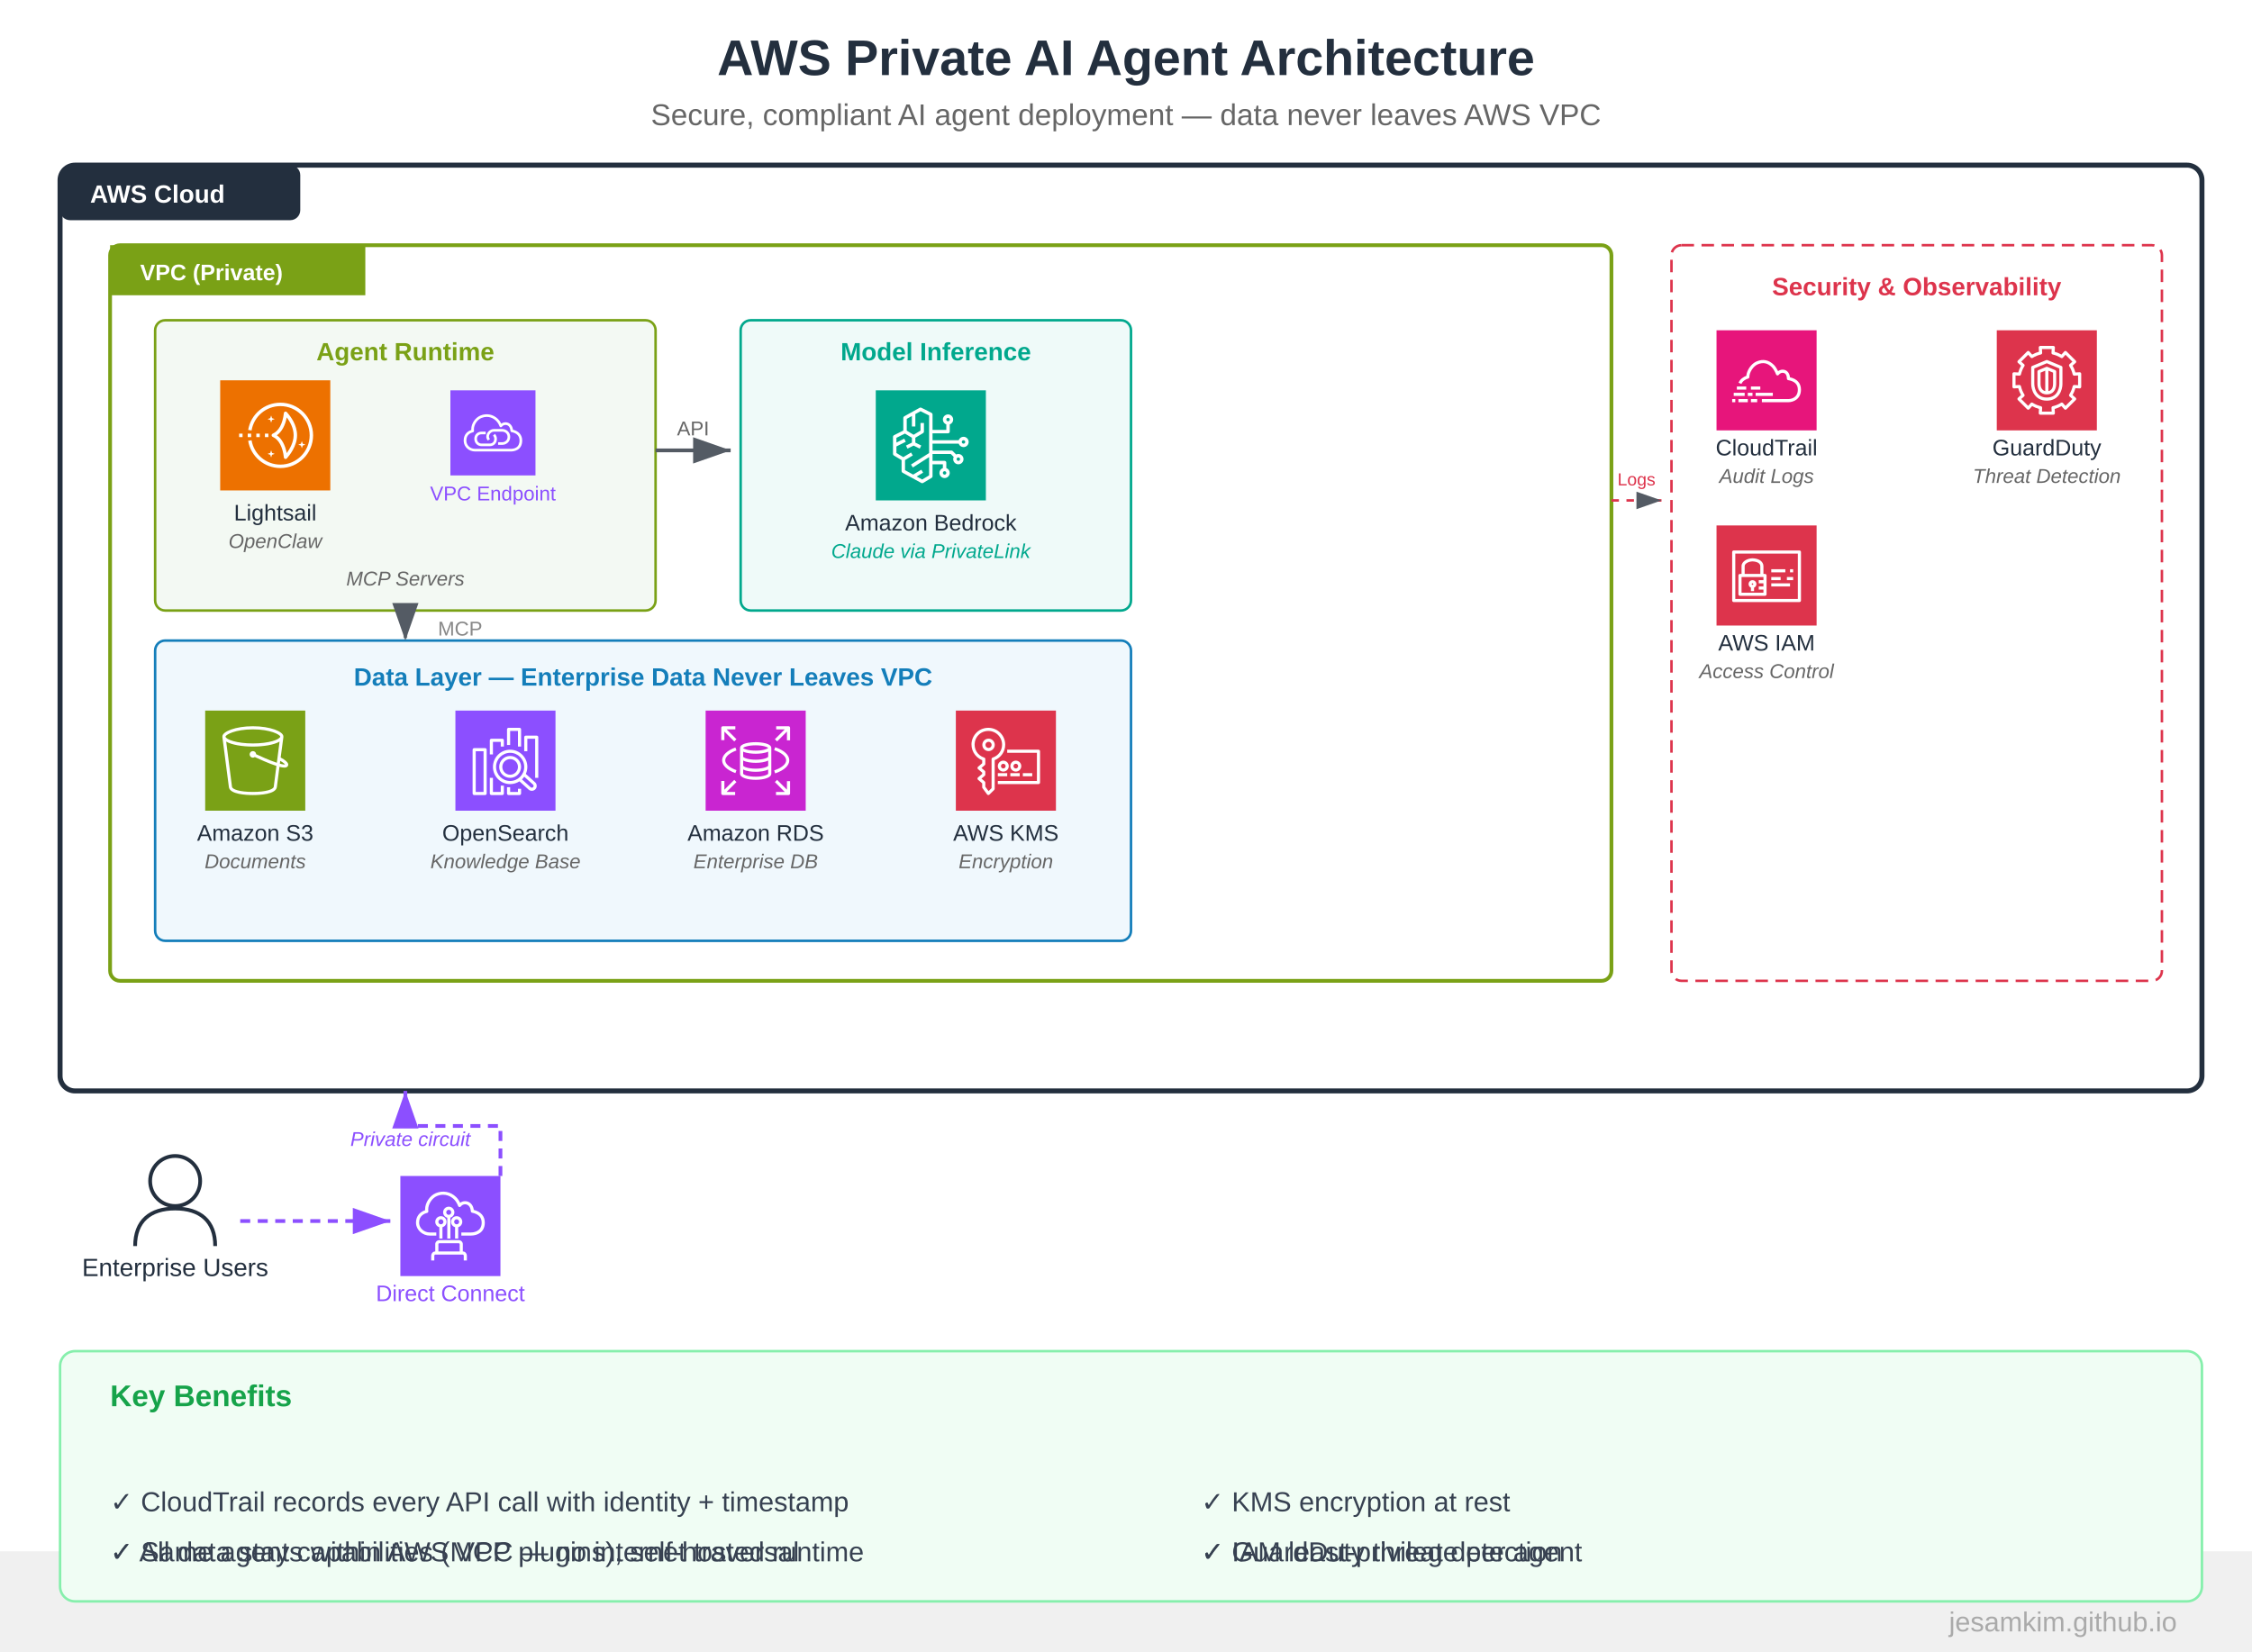
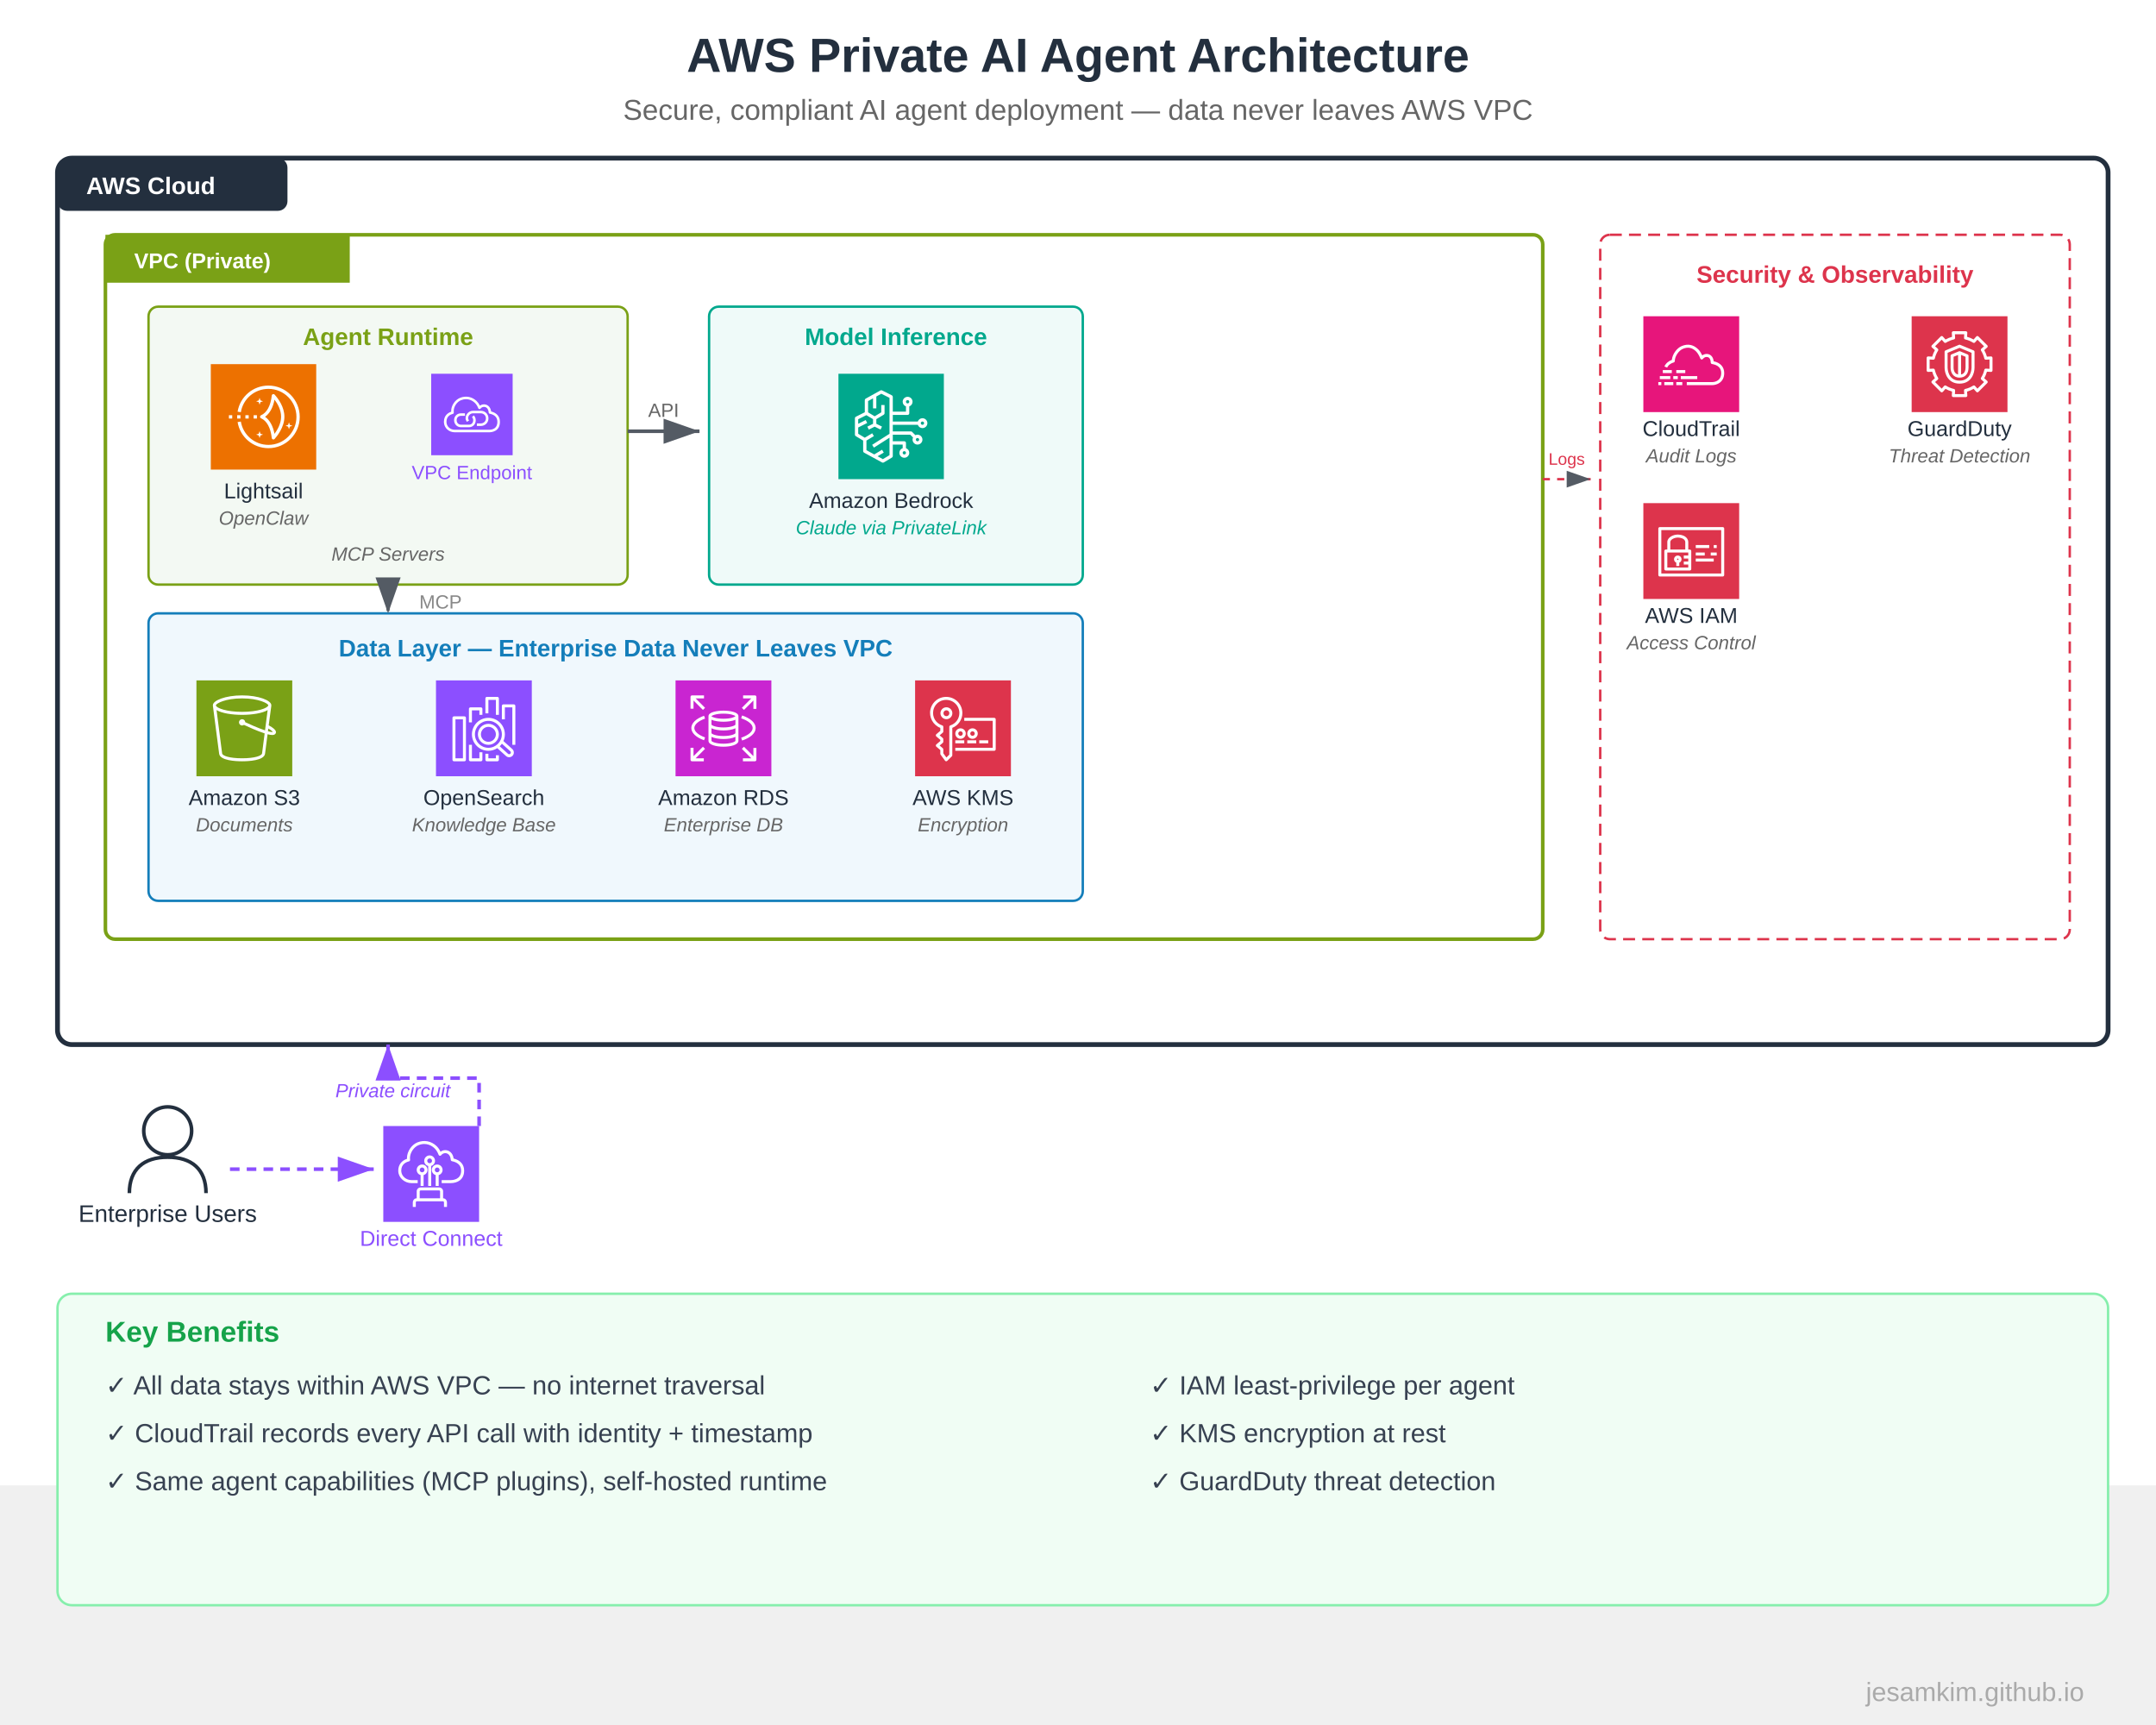
- <svg xmlns="http://www.w3.org/2000/svg" viewBox="0 0 900 660" width="900" height="660">
+ <svg xmlns="http://www.w3.org/2000/svg" viewBox="0 0 900 720" width="900" height="720">
  <defs>
    <marker id="arr" markerWidth="10" markerHeight="7" refX="10" refY="3.5" orient="auto" fill="#545B64">
      <polygon points="0 0, 10 3.5, 0 7" />
    </marker>
    <marker id="arr-purple" markerWidth="10" markerHeight="7" refX="10" refY="3.5" orient="auto" fill="#8C4FFF">
      <polygon points="0 0, 10 3.5, 0 7" />
    </marker>
    <symbol id="ic-lightsail" viewBox="0 0 64 64">
      <g stroke="none" stroke-width="1" fill="none" fill-rule="evenodd">
        <g fill="#ED7100">
          <rect x="0" y="0" width="64" height="64" />
        </g>
        <path d="M26,33 L28,33 L28,31 L26,31 L26,33 Z M21,33 L23,33 L23,31 L21,31 L21,33 Z M16,33 L18,33 L18,31 L16,31 L16,33 Z M11,33 L13,33 L13,31 L11,31 L11,33 Z M47.987,37.921 L49.556,37.398 L47.987,36.875 L47.464,35.307 L46.941,36.875 L45.373,37.398 L46.941,37.921 L47.464,39.489 L47.987,37.921 Z M29.617,40.66 L29.095,42.229 L27.526,42.751 L29.095,43.274 L29.617,44.843 L30.141,43.274 L31.709,42.751 L30.141,42.229 L29.617,40.66 Z M29.617,20.434 L29.095,22.003 L27.526,22.525 L29.095,23.048 L29.617,24.617 L30.141,23.048 L31.709,22.525 L30.141,22.003 L29.617,20.434 Z M32.946,31.945 C35.767,33.914 37.773,37.547 38.666,42.317 C40.316,40.08 42.684,36.14 42.684,31.945 C42.684,27.74 40.563,24.016 38.675,21.533 C37.785,26.323 35.775,29.971 32.946,31.945 L32.946,31.945 Z M30.509,32.864 C30.142,32.706 29.903,32.345 29.903,31.945 C29.903,31.545 30.142,31.183 30.509,31.026 C33.997,29.53 36.367,25.168 37.013,19.058 C37.054,18.666 37.322,18.334 37.697,18.212 C38.072,18.09 38.483,18.199 38.749,18.493 C40.965,20.946 44.684,25.956 44.684,31.945 C44.684,38.307 40.141,43.844 38.749,45.39 C38.556,45.604 38.284,45.721 38.006,45.721 C37.902,45.721 37.799,45.705 37.697,45.672 C37.321,45.55 37.053,45.218 37.012,44.826 C36.365,38.719 33.995,34.359 30.509,32.864 L30.509,32.864 Z M54,32 C54,42.477 45.477,51 35,51 C25.682,51 17.802,44.341 16.263,35.166 L18.235,34.834 C19.611,43.042 26.662,49 35,49 C44.374,49 52,41.374 52,32 C52,22.626 44.374,15 35,15 C26.662,15 19.611,20.958 18.235,29.166 L16.263,28.834 C17.802,19.659 25.682,13 35,13 C45.477,13 54,21.523 54,32 L54,32 Z" fill="#FFFFFF" />
      </g>
    </symbol>
    <symbol id="ic-bedrock" viewBox="0 0 64 64">
      <g stroke="none" stroke-width="1" fill="none" fill-rule="evenodd">
        <g fill="#01A88D">
          <rect x="0" y="0" width="64" height="64" />
        </g>
        <g transform="translate(10, 10)" fill="#FFFFFF">
          <path d="M41,21 C40.448,21 40,20.551 40,20 C40,19.449 40.448,19 41,19 C41.552,19 42,19.449 42,20 C42,20.551 41.552,21 41,21 L41,21 Z M16.977,41.848 L13.774,40.102 L17.515,37.857 L16.485,36.143 L11.738,38.991 L7,36.406 L7,30.566 L11.515,27.857 L10.485,26.143 L6,28.834 L2,26.434 L2,22.618 L7.447,19.895 L6.553,18.105 L2,20.382 L2,17.618 L6.956,15.14 L11,17.566 L11,20.382 L7.553,22.105 L8.447,23.895 L12.003,22.117 L15.557,23.877 L16.443,22.085 L13,20.38 L13,17.566 L17.515,14.857 C17.815,14.677 18,14.351 18,14 L18,9 L16,9 L16,13.434 L12,15.834 L8,13.434 L8,6.588 L11,4.922 L11,11 L13,11 L13,3.811 L16.024,2.13 L21.002,4.616 L21.001,26.45 L10.463,33.156 L11.537,34.844 L21.001,28.822 L21,39.434 L16.977,41.848 Z M38,29 C38.552,29 39,29.449 39,30 C39,30.551 38.552,31 38,31 C37.448,31 37,30.551 37,30 C37,29.449 37.448,29 38,29 L38,29 Z M30,39 C29.448,39 29,38.551 29,38 C29,37.449 29.448,37 30,37 C30.552,37 31,37.449 31,38 C31,38.551 30.552,39 30,39 L30,39 Z M32,6 C32.552,6 33,6.449 33,7 C33,7.551 32.552,8 32,8 C31.448,8 31,7.551 31,7 C31,6.449 31.448,6 32,6 L32,6 Z M41,17 C39.698,17 38.598,17.839 38.184,19 L23.001,19 L23.001,15 L32,15 C32.553,15 33,14.552 33,14 L33,9.816 C34.161,9.402 35,8.302 35,7 C35,5.346 33.654,4 32,4 C30.346,4 29,5.346 29,7 C29,8.302 29.839,9.402 31,9.816 L31,13 L23.001,13 L23.002,3.998 C23.002,3.619 22.788,3.273 22.449,3.104 L16.447,0.105 C16.151,-0.042 15.803,-0.034 15.515,0.126 L6.515,5.126 C6.197,5.302 6,5.637 6,6 L6,13.382 L0.553,16.105 C0.214,16.275 0,16.621 0,17 L0,27 C0,27.351 0.185,27.677 0.485,27.857 L5,30.566 L5,37 C5,37.366 5.2,37.703 5.521,37.878 L16.521,43.878 C16.671,43.959 16.835,44 17,44 C17.179,44 17.356,43.952 17.515,43.857 L22.515,40.857 C22.815,40.677 23,40.351 23,40 L23,33 L29,33 L29,35.184 C27.839,35.598 27,36.698 27,38 C27,39.654 28.346,41 30,41 C31.654,41 33,39.654 33,38 C33,36.698 32.161,35.598 31,35.184 L31,32 C31,31.448 30.553,31 30,31 L23,31 L23.001,27 L33.586,27 L35.301,28.715 C35.113,29.106 35,29.538 35,30 C35,31.654 36.346,33 38,33 C39.654,33 41,31.654 41,30 C41,28.346 39.654,27 38,27 C37.538,27 37.106,27.113 36.715,27.301 L34.707,25.293 C34.52,25.105 34.266,25 34,25 L23.001,25 L23.001,21 L38.184,21 C38.598,22.161 39.698,23 41,23 C42.654,23 44,21.654 44,20 C44,18.346 42.654,17 41,17 L41,17 Z" />
        </g>
      </g>
    </symbol>
    <symbol id="ic-privatelink" viewBox="0 0 64 64">
      <g stroke="none" stroke-width="1" fill="none" fill-rule="evenodd">
        <g fill="#8C4FFF">
          <rect x="0" y="0" width="64" height="64" />
        </g>
        <path d="M33.522,32.737 C34.475,33.796 35,35.13 35,36.495 C35,39.698 32.756,42.021 29.667,42.021 L23.444,42.021 C20.34,42.021 18,39.646 18,36.495 C18,33.358 20.29,31.08 23.444,31.08 L26.555,31.08 L26.555,33.069 L23.444,33.069 C21.416,33.069 20,34.478 20,36.495 C20,38.544 21.448,40.032 23.444,40.032 L29.667,40.032 C31.629,40.032 33,38.578 33,36.495 C33,35.621 32.656,34.757 32.032,34.064 L33.522,32.737 Z M45,35.059 C45,38.795 41.949,41.027 39,41.027 L35.888,41.027 L35.888,39.037 L39,39.037 C40.965,39.037 43,37.549 43,35.059 C43,32.568 40.965,31.08 39,31.08 L32.777,31.08 C30.764,31.08 29,32.887 29,34.948 C29,35.477 29.364,36.101 29.684,36.652 L29.754,36.772 L28.022,37.766 L27.955,37.65 C27.529,36.921 27,36.013 27,34.948 C27,31.828 29.699,29.091 32.777,29.091 L39,29.091 C41.949,29.091 45,31.323 45,35.059 L45,35.059 Z M45.439,44.011 L18.561,44.011 C15.017,44.008 12.202,41.503 12.012,38.185 C12.003,38.033 12,37.877 12,37.717 C12,33.468 15.059,32.034 16.938,31.555 C16.957,31.552 16.974,31.549 16.993,31.544 C17.494,31.431 17.828,30.958 17.763,30.45 C17.716,30.074 17.692,29.687 17.692,29.297 C17.692,25.826 20.19,22.09 23.379,20.792 C28.927,18.533 32.859,21.501 34.292,22.881 C35.455,24.003 36.363,25.438 36.991,27.146 C37.117,27.487 37.418,27.733 37.78,27.788 C38.146,27.84 38.502,27.697 38.725,27.409 C39.624,26.239 41.075,25.748 42.429,26.158 C44.041,26.647 45.043,28.23 45.18,30.501 C45.208,30.952 45.536,31.328 45.981,31.416 C49.974,32.218 52,34.358 52,37.78 C52,43.201 47.889,44.011 45.439,44.011 L45.439,44.011 Z M47.102,29.63 C46.726,26.912 45.233,24.929 43.013,24.256 C41.369,23.756 39.637,24.08 38.281,25.076 C37.602,23.679 36.732,22.464 35.684,21.454 C32.113,18.009 27.23,17.074 22.622,18.951 C18.671,20.56 15.692,25.008 15.692,29.297 C15.692,29.481 15.697,29.664 15.705,29.846 C13.517,30.581 10,32.566 10,37.717 C10,37.916 10.005,38.109 10.016,38.297 C10.265,42.684 13.938,45.996 18.56,46 L45.439,46 C47.447,46 54,45.407 54,37.78 C54,33.625 51.558,30.754 47.102,29.63 L47.102,29.63 Z" fill="#FFFFFF" />
      </g>
    </symbol>
    <symbol id="ic-s3" viewBox="0 0 64 64">
      <g stroke="none" stroke-width="1" fill="none" fill-rule="evenodd">
        <g fill="#7AA116">
          <rect x="0" y="0" width="64" height="64" />
        </g>
        <g transform="translate(10.9998, 10.0002)" fill="#FFFFFF">
          <path d="M36.759,23.948 L36.993,22.131 C39.166,23.385 39.842,24.121 40.037,24.424 C39.713,24.485 38.832,24.509 36.759,23.948 L36.759,23.948 Z M19.5,11 C9.125,11 2.382,8.488 2,6.696 L2,6.511 C2.349,5.392 8.14,2 19.5,2 C30.84,2 36.632,5.381 37,6.505 L37,6.616 C36.724,8.446 29.961,11 19.5,11 L19.5,11 Z M34.818,23.362 C30.053,21.797 23.912,18.979 21.594,17.888 C21.535,16.786 20.628,15.906 19.512,15.906 C18.358,15.906 17.418,16.845 17.418,18 C17.418,19.154 18.358,20.094 19.512,20.094 C19.969,20.094 20.389,19.942 20.733,19.693 C23.132,20.822 29.619,23.798 34.558,25.38 L32.837,38.724 C32.583,40.352 27.919,42 19.497,42 C11.072,42 6.405,40.352 6.155,38.751 L2.435,9.814 C5.945,11.915 12.749,13 19.5,13 C26.25,13 33.054,11.915 36.565,9.815 L34.818,23.362 Z M39,6.5 C39,3.431 30.661,0 19.5,0 C8.339,0 -3.55271368e-15,3.431 -3.55271368e-15,6.5 L-3.55271368e-15,7.043 L4.174,39.033 C4.875,43.516 15.123,44 19.497,44 C23.869,44 34.113,43.516 34.818,39.007 L36.501,25.947 C37.778,26.279 38.812,26.456 39.616,26.455 C40.606,26.455 41.273,26.203 41.697,25.697 C42.047,25.281 42.185,24.756 42.085,24.221 C41.857,23 40.403,21.712 37.37,20.044 L37.27,19.989 L39,7.044 L39,6.5 Z" />
        </g>
      </g>
    </symbol>
    <symbol id="ic-rds" viewBox="0 0 64 64">
      <g stroke="none" stroke-width="1" fill="none" fill-rule="evenodd">
        <g fill="#C925D1">
          <rect x="0" y="0" width="64" height="64" />
        </g>
        <path d="M54,11 L54,19 L52,19 L52,13.414 L45.707,19.707 L44.293,18.293 L50.586,12 L45.125,12 L45.125,10 L53,10 C53.553,10 54,10.448 54,11 L54,11 Z M12,18.875 L10,18.875 L10,11 C10,10.448 10.447,10 11,10 L19,10 L19,12 L13.414,12 L19.707,18.293 L18.293,19.707 L12,13.414 L12,18.875 Z M19.707,45.707 L13.414,52 L18.875,52 L18.875,54 L11,54 C10.447,54 10,53.552 10,53 L10,45 L12,45 L12,50.586 L18.293,44.293 L19.707,45.707 Z M51.5,31.781 C51.5,29.352 48.634,26.932 43.833,25.307 L44.474,23.413 C50.21,25.354 53.5,28.404 53.5,31.781 C53.5,35.158 50.21,38.208 44.474,40.15 L43.833,38.255 C48.634,36.631 51.5,34.21 51.5,31.781 L51.5,31.781 Z M12.543,31.781 C12.543,34.105 15.224,36.46 19.715,38.081 L19.035,39.961 C13.639,38.014 10.543,35.033 10.543,31.781 C10.543,28.53 13.639,25.548 19.035,23.601 L19.715,25.482 C15.224,27.103 12.543,29.458 12.543,31.781 L12.543,31.781 Z M52,45.125 L54,45.125 L54,53 C54,53.552 53.553,54 53,54 L45,54 L45,52 L50.586,52 L44.293,45.707 L45.707,44.293 L52,50.586 L52,45.125 Z M32.022,31.402 C26.999,31.402 24.126,30.059 24,29.483 L24,26.257 C26.159,27.266 29.609,27.593 32,27.593 C34.391,27.593 37.841,27.266 40,26.257 L40,29.483 C39.894,30.057 37.051,31.402 32.022,31.402 L32.022,31.402 Z M32.022,37.13 C26.999,37.13 24.126,35.786 24,35.21 L24,31.956 C25.953,32.937 29.055,33.402 32.022,33.402 C34.973,33.402 38.055,32.938 40,31.96 L40,35.21 C39.894,35.785 37.052,37.13 32.022,37.13 L32.022,37.13 Z M32,42.268 C26.95,42.268 24.104,40.917 24,40.346 L24,37.683 C25.953,38.665 29.055,39.13 32.022,39.13 C34.973,39.13 38.055,38.666 40,37.687 L40,40.342 C39.896,40.917 37.05,42.268 32,42.268 L32,42.268 Z M32,22.193 C36.971,22.193 39.642,23.37 39.982,23.894 C39.642,24.417 36.971,25.593 32,25.593 C26.909,25.593 24.233,24.361 24,23.949 L24,23.93 C24.233,23.426 26.909,22.193 32,22.193 L32,22.193 Z M32,20.193 C28.286,20.193 22,20.973 22,23.894 L22,40.346 C22,43.041 27.184,44.268 32,44.268 C36.816,44.268 42,43.041 42,40.346 L42,23.894 C42,20.973 35.714,20.193 32,20.193 L32,20.193 Z" fill="#FFFFFF" />
      </g>
    </symbol>
    <symbol id="ic-opensearch" viewBox="0 0 64 64">
      <g stroke="none" stroke-width="1" fill="none" fill-rule="evenodd">
        <g fill="#8C4FFF">
          <rect x="0" y="0" width="64" height="64" />
        </g>
        <path d="M35,41 C32.243,41 30,38.757 30,36 C30,33.243 32.243,31 35,31 C37.757,31 40,33.243 40,36 C40,38.757 37.757,41 35,41 L35,41 Z M35,29 C31.141,29 28,32.14 28,36 C28,39.86 31.141,43 35,43 C38.859,43 42,39.86 42,36 C42,32.14 38.859,29 35,29 L35,29 Z M49.71,48.919 C49.291,49.384 48.569,49.42 48.106,49.004 L42.543,43.985 C43.093,43.466 43.591,42.894 44.024,42.271 L49.625,47.316 C50.089,47.736 50.127,48.457 49.71,48.919 L49.71,48.919 Z M26,36 C26,31.038 30.037,27 35,27 C39.963,27 44,31.038 44,36 C44,40.962 39.963,45 35,45 C30.037,45 26,40.962 26,36 L26,36 Z M45.033,40.488 C45.649,39.116 46,37.6 46,36 C46,29.935 41.065,25 35,25 C28.935,25 24,29.935 24,36 C24,42.065 28.935,47 35,47 C37.191,47 39.23,46.349 40.947,45.24 L46.769,50.491 C47.366,51.027 48.116,51.292 48.863,51.292 C49.722,51.292 50.577,50.943 51.196,50.259 C52.349,48.975 52.246,46.99 50.965,45.832 L45.033,40.488 Z M53,17 L53,43 L51,43 L51,18 L46,18 L46,26 L44,26 L44,17 C44,16.448 44.447,16 45,16 L52,16 C52.553,16 53,16.448 53,17 L53,17 Z M40,50 L42,50 L42,53 C42,53.552 41.553,54 41,54 L34,54 C33.447,54 33,53.552 33,53 L33,49 L35,49 L35,52 L40,52 L40,50 Z M35,22 L33,22 L33,12 C33,11.448 33.447,11 34,11 L41,11 C41.553,11 42,11.448 42,12 L42,23 L40,23 L40,13 L35,13 L35,22 Z M29,48 L31,48 L31,53 C31,53.552 30.553,54 30,54 L23,54 C22.447,54 22,53.552 22,53 L22,43 L24,43 L24,52 L29,52 L29,48 Z M24,28 L22,28 L22,19 C22,18.448 22.447,18 23,18 L30,18 C30.553,18 31,18.448 31,19 L31,23 L29,23 L29,20 L24,20 L24,28 Z M13,52 L18,52 L18,26 L13,26 L13,52 Z M19,24 L12,24 C11.447,24 11,24.448 11,25 L11,53 C11,53.552 11.447,54 12,54 L19,54 C19.553,54 20,53.552 20,53 L20,25 C20,24.448 19.553,24 19,24 L19,24 Z" fill="#FFFFFF" />
      </g>
    </symbol>
    <symbol id="ic-iam" viewBox="0 0 64 64">
      <g stroke="none" stroke-width="1" fill="none" fill-rule="evenodd">
        <g fill="#DD344C">
          <rect x="0" y="0" width="64" height="64" />
        </g>
        <path d="M12,47 L52,47 L52,18 L12,18 L12,47 Z M54,17 L54,48 C54,48.552 53.553,49 53,49 L11,49 C10.447,49 10,48.552 10,48 L10,17 C10,16.448 10.447,16 11,16 L53,16 C53.553,16 54,16.448 54,17 L54,17 Z M35,39 L47,39 L47,37 L35,37 L35,39 Z M45,35 L49,35 L49,33 L45,33 L45,35 Z M35,35 L41,35 L41,33 L35,33 L35,35 Z M22.5,37.5 C22.5,37.776 22.725,38 23,38 C23.275,38 23.5,37.776 23.5,37.5 C23.5,37.224 23.275,37 23,37 C22.725,37 22.5,37.224 22.5,37.5 L22.5,37.5 Z M25.5,37.5 C25.5,38.522 24.882,39.401 24,39.788 L24,42 L22,42 L22,39.788 C21.118,39.401 20.5,38.522 20.5,37.5 C20.5,36.122 21.621,35 23,35 C24.379,35 25.5,36.122 25.5,37.5 L25.5,37.5 Z M16,42.995 L29.995,43 L29.996,41 L27,41 L27,39 L29.997,39 L29.998,37 L27,37 L27,35 L29.999,35 L30,33.005 L16.005,33 L16,42.995 Z M18,31.001 L28.001,31.004 L28.002,26 C28.002,24.976 27.2,24.273 26.722,23.945 C25.847,23.345 24.174,23 23.002,23 L23,23 C20.873,23 18.003,24.232 18.002,26 L18,31.001 Z M14.293,44.701 C14.105,44.513 14,44.259 14,43.994 L14.005,32 C14.005,31.447 14.453,31 15.005,31 L16,31 L16.002,26 C16.003,22.911 19.876,21 23,21 L23.002,21 C24.567,21 26.653,21.473 27.854,22.295 C29.239,23.246 30.003,24.562 30.002,26 L30.001,31.005 L31,31.006 C31.266,31.006 31.52,31.111 31.707,31.299 C31.895,31.487 32,31.741 32,32.006 L31.995,44 C31.995,44.553 31.547,45 30.995,45 L15,44.994 C14.734,44.994 14.48,44.889 14.293,44.701 L14.293,44.701 Z M47,30 L49,30 L49,28 L47,28 L47,30 Z M35,30 L44,30 L44,28 L35,28 L35,30 Z" fill="#FFFFFF" />
      </g>
    </symbol>
    <symbol id="ic-kms" viewBox="0 0 64 64">
      <g stroke="none" stroke-width="1" fill="none" fill-rule="evenodd">
        <g fill="#DD344C">
          <rect x="0" y="0" width="64" height="64" />
        </g>
        <path d="M42.841,41.997 L48.841,41.997 L48.841,39.997 L42.841,39.997 L42.841,41.997 Z M34.841,41.997 L40.841,41.997 L40.841,39.997 L34.841,39.997 L34.841,41.997 Z M26.841,41.997 L32.841,41.997 L32.841,39.997 L26.841,39.997 L26.841,41.997 Z M36.841,35.497 C36.841,34.67 37.514,33.997 38.341,33.997 C39.169,33.997 39.841,34.67 39.841,35.497 C39.841,36.324 39.169,36.997 38.341,36.997 C37.514,36.997 36.841,36.324 36.841,35.497 L36.841,35.497 Z M41.841,35.497 C41.841,33.567 40.271,31.997 38.341,31.997 C36.412,31.997 34.841,33.567 34.841,35.497 C34.841,37.427 36.412,38.997 38.341,38.997 C40.271,38.997 41.841,37.427 41.841,35.497 L41.841,35.497 Z M30.341,36.997 C29.514,36.997 28.841,36.324 28.841,35.497 C28.841,34.67 29.514,33.997 30.341,33.997 C31.169,33.997 31.841,34.67 31.841,35.497 C31.841,36.324 31.169,36.997 30.341,36.997 L30.341,36.997 Z M30.341,31.997 C28.412,31.997 26.841,33.567 26.841,35.497 C26.841,37.427 28.412,38.997 30.341,38.997 C32.271,38.997 33.841,37.427 33.841,35.497 C33.841,33.567 32.271,31.997 30.341,31.997 L30.341,31.997 Z M53.841,25.997 L53.841,45.997 C53.841,46.549 53.394,46.997 52.841,46.997 L26.841,46.997 L26.841,44.997 L51.841,44.997 L51.841,26.997 L32.841,26.997 L32.841,24.997 L52.841,24.997 C53.394,24.997 53.841,25.445 53.841,25.997 L53.841,25.997 Z M20.904,23.892 C19.813,23.892 18.925,23.004 18.925,21.913 C18.925,20.822 19.813,19.934 20.904,19.934 C21.995,19.934 22.882,20.822 22.882,21.913 C22.882,23.004 21.995,23.892 20.904,23.892 L20.904,23.892 Z M20.904,17.934 C18.711,17.934 16.925,19.719 16.925,21.913 C16.925,24.107 18.711,25.892 20.904,25.892 C23.097,25.892 24.882,24.107 24.882,21.913 C24.882,19.719 23.097,17.934 20.904,17.934 L20.904,17.934 Z M23.534,30.046 C23.121,30.179 22.841,30.563 22.841,30.997 L22.841,49.577 L20.902,51.476 L18.841,48.669 L18.841,46.039 C18.841,45.747 18.713,45.468 18.49,45.278 L16.384,43.486 L18.49,41.695 C18.713,41.505 18.841,41.226 18.841,40.933 L18.841,39.231 C18.841,38.938 18.713,38.659 18.49,38.469 L16.384,36.678 L18.49,34.886 C18.713,34.696 18.841,34.417 18.841,34.124 L18.841,30.997 C18.841,30.561 18.559,30.175 18.143,30.044 C13.763,28.656 11.257,24.391 12.185,19.902 C12.856,16.656 15.351,14.054 18.544,13.271 C21.262,12.603 24.053,13.186 26.196,14.867 C28.338,16.546 29.565,19.068 29.565,21.784 C29.565,25.558 27.141,28.878 23.534,30.046 L23.534,30.046 Z M31.565,21.784 C31.565,18.45 30.058,15.354 27.43,13.293 C24.802,11.231 21.391,10.514 18.067,11.329 C14.13,12.294 11.052,15.5 10.226,19.497 C9.156,24.678 11.976,29.795 16.841,31.703 L16.841,33.663 L14.193,35.916 C13.97,36.106 13.841,36.385 13.841,36.678 C13.841,36.971 13.97,37.249 14.193,37.439 L16.841,39.693 L16.841,40.471 L14.193,42.725 C13.97,42.914 13.841,43.193 13.841,43.486 C13.841,43.779 13.97,44.058 14.193,44.248 L16.841,46.501 L16.841,48.997 C16.841,49.21 16.91,49.417 17.036,49.589 L19.972,53.589 C20.143,53.822 20.408,53.97 20.697,53.994 C20.724,53.996 20.751,53.997 20.778,53.997 C21.039,53.997 21.29,53.895 21.477,53.711 L24.541,50.711 C24.733,50.523 24.841,50.266 24.841,49.997 L24.841,31.698 C28.892,30.079 31.565,26.182 31.565,21.784 L31.565,21.784 Z" fill="#FFFFFF" />
      </g>
    </symbol>
    <symbol id="ic-cloudtrail" viewBox="0 0 64 64">
      <g stroke="none" stroke-width="1" fill="none" fill-rule="evenodd">
        <g fill="#E7157B">
          <rect x="0" y="0" width="64" height="64" />
        </g>
        <path d="M20,41.974 L23,41.974 L23,39.961 L20,39.961 L20,41.974 Z M22,37.948 L28,37.948 L28,35.935 L22,35.935 L22,37.948 Z M46.96,30.064 C46.734,27.729 45.556,26.013 43.712,25.392 C42.238,24.897 40.629,25.199 39.351,26.136 C38.666,24.693 37.688,23.112 36.702,22.133 C33.472,18.925 29.741,18.175 25.616,19.908 C22.259,21.312 19.389,25.41 19.036,29.14 C17.19,29.794 15.008,31.241 14.074,33.541 L15.926,34.302 C16.653,32.511 18.62,31.289 20.247,30.871 C20.69,30.757 21,30.355 21,29.896 C21,26.82 23.566,22.945 26.385,21.766 C29.789,20.335 32.623,20.909 35.298,23.566 C36.359,24.619 37.535,26.761 38.06,28.224 C38.184,28.572 38.488,28.823 38.852,28.878 C39.222,28.937 39.579,28.783 39.799,28.487 C40.616,27.394 41.929,26.918 43.078,27.302 C44.3,27.712 45,29.025 45,30.902 C45,31.394 45.354,31.814 45.836,31.894 C49.926,32.579 52,34.615 52,37.948 C52,43.781 46.611,43.983 46,43.987 L29,43.987 L29,46 L46,46 C48.767,46 54,44.317 54,37.948 C54,33.842 51.509,31.066 46.96,30.064 L46.96,30.064 Z M22,46 L26,46 L26,43.987 L22,43.987 L22,46 Z M25,41.974 L36,41.974 L36,39.961 L25,39.961 L25,41.974 Z M11,41.974 L18,41.974 L18,39.961 L11,39.961 L11,41.974 Z M13,37.948 L19,37.948 L19,35.935 L13,35.935 L13,37.948 Z M14,46 L20,46 L20,43.987 L14,43.987 L14,46 Z M10,46 L12,46 L12,43.987 L10,43.987 L10,46 Z" fill="#FFFFFF" />
      </g>
    </symbol>
    <symbol id="ic-guardduty" viewBox="0 0 64 64">
      <g stroke="none" stroke-width="1" fill="none" fill-rule="evenodd">
        <g fill="#DD344C">
          <rect x="0" y="0" width="64" height="64" />
        </g>
        <path d="M36,34.351 C35.967,36.232 35.389,38.431 33,38.904 L33,25.83 L36,27.076 L36,34.351 Z M28,34.34 L28,27.076 L31,25.83 L31,38.893 C28.242,38.308 28,35.325 28,34.34 L28,34.34 Z M31.616,23.408 L26.616,25.485 C26.243,25.64 26,26.004 26,26.408 L26,34.34 C26,37.413 27.571,41.001 32,41.001 C35.685,41.001 37.927,38.528 38,34.369 L38,26.408 C38,26.004 37.757,25.64 37.384,25.485 L32.384,23.408 C32.138,23.306 31.862,23.306 31.616,23.408 L31.616,23.408 Z M40,34.369 C40,34.721 39.909,43.001 32,43.001 C24.124,43.001 24.001,34.692 24,34.34 L24,24.406 L32,21.083 L40,24.406 L40,34.369 Z M41.384,22.815 L32.384,19.077 C32.138,18.974 31.862,18.974 31.616,19.077 L22.616,22.815 C22.243,22.97 22,23.334 22,23.738 L22,34.34 C22,38.028 24.09,45.001 32,45.001 C39.91,45.001 42,38.046 42,34.369 L42,23.738 C42,23.334 41.757,22.97 41.384,22.815 L41.384,22.815 Z M52,35.116 L49.572,34.977 C49.102,34.949 48.647,35.278 48.54,35.756 C48.117,37.631 47.381,39.41 46.352,41.043 C46.091,41.456 46.167,41.997 46.531,42.323 L48.345,43.94 L43.939,48.346 L42.327,46.538 C42,46.171 41.458,46.097 41.047,46.358 C39.416,47.388 37.636,48.126 35.754,48.551 C35.277,48.659 34.948,49.096 34.977,49.584 L35.115,52 L28.885,52 L29.023,49.581 C29.052,49.094 28.723,48.657 28.246,48.549 C26.37,48.125 24.59,47.387 22.956,46.355 C22.543,46.093 22.001,46.167 21.676,46.535 L20.061,48.346 L15.655,43.94 L17.465,42.327 C17.83,42.001 17.906,41.459 17.646,41.046 C16.617,39.417 15.881,37.637 15.457,35.756 C15.349,35.278 14.877,34.949 14.425,34.977 L12,35.116 L12,28.885 L14.432,29.023 C14.877,29.039 15.355,28.723 15.464,28.246 C15.888,26.373 16.626,24.597 17.656,22.966 C17.917,22.552 17.841,22.011 17.477,21.685 L15.655,20.06 L20.061,15.655 L21.685,17.475 C22.009,17.84 22.553,17.914 22.964,17.655 C24.594,16.628 26.37,15.892 28.246,15.469 C28.723,15.361 29.052,14.925 29.023,14.436 L28.885,12 L35.115,12 L34.977,14.438 C34.948,14.927 35.277,15.363 35.754,15.471 C37.628,15.895 39.404,16.631 41.033,17.659 C41.444,17.919 41.987,17.843 42.312,17.479 L43.939,15.655 L48.345,20.06 L46.526,21.682 C46.162,22.007 46.086,22.549 46.347,22.962 C47.377,24.592 48.114,26.37 48.538,28.246 C48.645,28.723 49.102,29.039 49.57,29.023 L52,28.885 L52,35.116 Z M53.687,27.099 C53.487,26.911 53.212,26.811 52.943,26.828 L50.283,26.979 C49.866,25.456 49.261,23.997 48.477,22.623 L50.467,20.848 C50.672,20.665 50.793,20.406 50.801,20.13 C50.809,19.855 50.702,19.589 50.508,19.395 L44.605,13.493 C44.411,13.298 44.145,13.185 43.87,13.2 C43.595,13.208 43.336,13.329 43.152,13.534 L41.371,15.53 C39.999,14.747 38.541,14.143 37.021,13.726 L37.172,11.057 C37.187,10.782 37.09,10.513 36.9,10.313 C36.712,10.113 36.449,10 36.174,10 L27.826,10 C27.551,10 27.288,10.113 27.1,10.313 C26.91,10.513 26.812,10.782 26.828,11.057 L26.979,13.724 C25.458,14.14 23.999,14.744 22.626,15.526 L20.848,13.534 C20.664,13.329 20.405,13.208 20.13,13.2 C19.861,13.187 19.589,13.298 19.395,13.493 L13.492,19.395 C13.298,19.589 13.191,19.855 13.199,20.13 C13.207,20.405 13.328,20.665 13.533,20.848 L15.527,22.626 C14.742,24 14.137,25.458 13.72,26.979 L11.057,26.828 C10.785,26.81 10.513,26.911 10.313,27.099 C10.113,27.288 10,27.551 10,27.826 L10,36.174 C10,36.449 10.113,36.712 10.313,36.901 C10.513,37.09 10.786,37.188 11.057,37.173 L13.712,37.021 C14.128,38.548 14.733,40.01 15.517,41.385 L13.534,43.152 C13.328,43.335 13.207,43.595 13.199,43.87 C13.191,44.145 13.298,44.412 13.492,44.606 L19.395,50.508 C19.589,50.703 19.858,50.822 20.13,50.801 C20.405,50.793 20.665,50.672 20.848,50.467 L22.617,48.484 C23.994,49.27 25.455,49.876 26.979,50.294 L26.828,52.943 C26.812,53.218 26.91,53.487 27.099,53.687 C27.288,53.887 27.551,54 27.826,54 L36.174,54 C36.449,54 36.712,53.887 36.901,53.687 C37.09,53.487 37.187,53.218 37.172,52.943 L37.021,50.296 C38.548,49.878 40.011,49.272 41.386,48.487 L43.152,50.467 C43.335,50.672 43.595,50.793 43.87,50.801 C44.147,50.824 44.411,50.703 44.605,50.508 L50.508,44.606 C50.702,44.412 50.809,44.145 50.801,43.871 C50.793,43.595 50.672,43.336 50.467,43.153 L48.48,41.381 C49.265,40.005 49.869,38.544 50.285,37.021 L52.943,37.173 C53.211,37.187 53.487,37.09 53.687,36.901 C53.887,36.712 54,36.449 54,36.174 L54,27.826 C54,27.551 53.887,27.288 53.687,27.099 L53.687,27.099 Z" fill="#FFFFFF" />
      </g>
    </symbol>
    <symbol id="ic-direct-connect" viewBox="0 0 64 64">
      <g stroke="none" stroke-width="1" fill="none" fill-rule="evenodd">
        <g fill="#8C4FFF">
          <rect x="0" y="0" width="64" height="64" />
        </g>
        <path d="M24.319,48.267 L37.939,48.267 L37.939,43.53 C37.939,43.244 37.585,42.993 37.18,42.993 L25.078,42.993 C24.673,42.993 24.319,43.244 24.319,43.53 L24.319,48.267 Z M42.542,51.105 L42.542,54 L40.542,54 L40.542,51.105 C40.542,50.602 40.259,50.269 40.073,50.269 L22.185,50.269 C21.999,50.269 21.716,50.602 21.716,51.105 L21.716,54 L19.715,54 L19.715,51.105 C19.715,49.54 20.823,48.267 22.185,48.267 L22.319,48.267 L22.319,43.53 C22.319,42.13 23.556,40.991 25.078,40.991 L37.18,40.991 C38.702,40.991 39.939,42.13 39.939,43.53 L39.939,48.267 L40.073,48.267 C41.434,48.267 42.542,49.54 42.542,51.105 L42.542,51.105 Z M35.998,30.903 C36.882,30.903 37.6,30.183 37.6,29.299 C37.6,28.414 36.882,27.695 35.998,27.695 C35.113,27.695 34.393,28.414 34.393,29.299 C34.393,30.183 35.113,30.903 35.998,30.903 L35.998,30.903 Z M34.997,39.991 L34.997,32.745 C33.498,32.309 32.393,30.938 32.393,29.299 C32.393,27.31 34.009,25.693 35.998,25.693 C37.984,25.693 39.6,27.31 39.6,29.299 C39.6,30.938 38.496,32.309 36.998,32.745 L36.998,39.991 L34.997,39.991 Z M32.549,23.221 C32.549,22.336 31.831,21.617 30.947,21.617 C30.063,21.617 29.343,22.336 29.343,23.221 C29.343,24.105 30.063,24.825 30.947,24.825 C31.831,24.825 32.549,24.105 32.549,23.221 L32.549,23.221 Z M34.549,23.221 C34.549,24.839 33.472,26.195 32.004,26.65 L32.004,39.991 L30.004,39.991 L30.004,26.685 C28.475,26.268 27.342,24.88 27.342,23.221 C27.342,21.232 28.96,19.615 30.947,19.615 C32.933,19.615 34.549,21.232 34.549,23.221 L34.549,23.221 Z M25.923,27.695 C25.039,27.695 24.319,28.414 24.319,29.299 C24.319,30.183 25.039,30.903 25.923,30.903 C26.806,30.903 27.525,30.183 27.525,29.299 C27.525,28.414 26.806,27.695 25.923,27.695 L25.923,27.695 Z M25.923,25.693 C27.909,25.693 29.526,27.31 29.526,29.299 C29.526,30.938 28.422,32.309 26.923,32.745 L26.923,39.991 L24.923,39.991 L24.923,32.745 C23.423,32.309 22.319,30.938 22.319,29.299 C22.319,27.31 23.935,25.693 25.923,25.693 L25.923,25.693 Z M54,29.819 C54,35.935 49.357,38.114 45.013,38.114 L38.998,38.114 L38.998,36.112 L45.013,36.112 C46.652,36.112 52,35.658 52,29.819 C52,26.433 49.933,24.299 45.858,23.481 C45.413,23.392 45.084,23.014 45.057,22.559 C44.862,19.262 42.962,18.092 41.394,18.092 C40.338,18.092 39.347,18.598 38.675,19.477 C38.455,19.767 38.098,19.919 37.732,19.861 C37.371,19.806 37.068,19.559 36.942,19.217 C36.293,17.454 35.365,15.957 34.26,14.888 C32.842,13.508 28.957,10.547 23.455,12.803 C20.346,14.076 17.819,17.912 17.819,21.354 C17.819,21.743 17.842,22.131 17.889,22.507 C17.952,23.012 17.628,23.482 17.134,23.603 C15.217,24.071 12,25.494 12,29.759 C12,29.915 12.008,30.071 12.016,30.228 C12.198,33.47 15.264,36.112 18.849,36.112 L22.98,36.112 L22.98,38.114 L18.849,38.114 C14.221,38.114 10.259,34.624 10.019,30.336 C10.008,30.138 10,29.948 10,29.759 C10,25.982 12.162,23.096 15.832,21.895 C15.823,21.715 15.819,21.535 15.819,21.354 C15.819,17.101 18.839,12.531 22.697,10.951 C27.272,9.074 32.116,10.01 35.653,13.451 C36.661,14.427 37.539,15.683 38.232,17.133 C39.147,16.459 40.244,16.091 41.394,16.091 C43.868,16.091 46.465,17.827 46.981,21.684 C51.515,22.819 54,25.687 54,29.819 L54,29.819 Z" fill="#FFFFFF" />
      </g>
    </symbol>
  </defs>
  <rect width="900" height="620" fill="#FFFFFF" />
  <text x="450" y="30" text-anchor="middle" font-family="Amazon Ember, Helvetica Neue, Arial, sans-serif" font-size="20" font-weight="bold" fill="#232F3E">AWS Private AI Agent Architecture</text>
  <text x="450" y="50" text-anchor="middle" font-family="Amazon Ember, Helvetica Neue, Arial, sans-serif" font-size="12" fill="#666666">Secure, compliant AI agent deployment — data never leaves AWS VPC</text>
  <rect x="24" y="66" width="856" height="370" rx="6" fill="none" stroke="#232F3E" stroke-width="2" />
  <rect x="24" y="66" width="96" height="22" rx="4" fill="#232F3E" />
  <text x="36" y="81" font-family="Amazon Ember, Helvetica Neue, Arial, sans-serif" font-size="10" font-weight="bold" fill="#FFFFFF">AWS Cloud</text>
  <rect x="44" y="98" width="600" height="294" rx="4" fill="none" stroke="#7AA116" stroke-width="1.5" />
  <rect x="44" y="98" width="102" height="20" rx="4 4 0 0" fill="#7AA116" />
  <text x="56" y="112" font-family="Amazon Ember, Helvetica Neue, Arial, sans-serif" font-size="9" font-weight="bold" fill="#FFFFFF">VPC (Private)</text>
  <rect x="62" y="128" width="200" height="116" rx="4" fill="#E8F5E9" fill-opacity="0.5" stroke="#7AA116" stroke-width="1" />
  <text x="162" y="144" text-anchor="middle" font-family="Amazon Ember, Helvetica Neue, Arial, sans-serif" font-size="10" font-weight="bold" fill="#7AA116">Agent Runtime</text>
  <use href="#ic-lightsail" x="88" y="152" width="44" height="44" />
  <text x="110" y="208" text-anchor="middle" font-family="Amazon Ember, Helvetica Neue, Arial, sans-serif" font-size="9" fill="#232F3E">Lightsail</text>
  <text x="110" y="219" text-anchor="middle" font-family="Amazon Ember, Helvetica Neue, Arial, sans-serif" font-size="8" fill="#666" font-style="italic">OpenClaw</text>
  <use href="#ic-privatelink" x="180" y="156" width="34" height="34" />
  <text x="197" y="200" text-anchor="middle" font-family="Amazon Ember, Helvetica Neue, Arial, sans-serif" font-size="8" fill="#8C4FFF">VPC Endpoint</text>
  <text x="162" y="234" text-anchor="middle" font-family="Amazon Ember, Helvetica Neue, Arial, sans-serif" font-size="8" fill="#666" font-style="italic">MCP Servers</text>
  <rect x="296" y="128" width="156" height="116" rx="4" fill="#E0F7F5" fill-opacity="0.5" stroke="#01A88D" stroke-width="1" />
  <text x="374" y="144" text-anchor="middle" font-family="Amazon Ember, Helvetica Neue, Arial, sans-serif" font-size="10" font-weight="bold" fill="#01A88D">Model Inference</text>
  <use href="#ic-bedrock" x="350" y="156" width="44" height="44" />
  <text x="372" y="212" text-anchor="middle" font-family="Amazon Ember, Helvetica Neue, Arial, sans-serif" font-size="9" fill="#232F3E">Amazon Bedrock</text>
  <text x="372" y="223" text-anchor="middle" font-family="Amazon Ember, Helvetica Neue, Arial, sans-serif" font-size="8" fill="#01A88D" font-style="italic">Claude via PrivateLink</text>
  <rect x="62" y="256" width="390" height="120" rx="4" fill="#E3F2FD" fill-opacity="0.5" stroke="#147EBA" stroke-width="1" />
  <text x="257" y="274" text-anchor="middle" font-family="Amazon Ember, Helvetica Neue, Arial, sans-serif" font-size="10" font-weight="bold" fill="#147EBA">Data Layer — Enterprise Data Never Leaves VPC</text>
  <use href="#ic-s3" x="82" y="284" width="40" height="40" />
  <text x="102" y="336" text-anchor="middle" font-family="Amazon Ember, Helvetica Neue, Arial, sans-serif" font-size="9" fill="#232F3E">Amazon S3</text>
  <text x="102" y="347" text-anchor="middle" font-family="Amazon Ember, Helvetica Neue, Arial, sans-serif" font-size="8" fill="#666" font-style="italic">Documents</text>
  <use href="#ic-opensearch" x="182" y="284" width="40" height="40" />
  <text x="202" y="336" text-anchor="middle" font-family="Amazon Ember, Helvetica Neue, Arial, sans-serif" font-size="9" fill="#232F3E">OpenSearch</text>
  <text x="202" y="347" text-anchor="middle" font-family="Amazon Ember, Helvetica Neue, Arial, sans-serif" font-size="8" fill="#666" font-style="italic">Knowledge Base</text>
  <use href="#ic-rds" x="282" y="284" width="40" height="40" />
  <text x="302" y="336" text-anchor="middle" font-family="Amazon Ember, Helvetica Neue, Arial, sans-serif" font-size="9" fill="#232F3E">Amazon RDS</text>
  <text x="302" y="347" text-anchor="middle" font-family="Amazon Ember, Helvetica Neue, Arial, sans-serif" font-size="8" fill="#666" font-style="italic">Enterprise DB</text>
  <use href="#ic-kms" x="382" y="284" width="40" height="40" />
  <text x="402" y="336" text-anchor="middle" font-family="Amazon Ember, Helvetica Neue, Arial, sans-serif" font-size="9" fill="#232F3E">AWS KMS</text>
  <text x="402" y="347" text-anchor="middle" font-family="Amazon Ember, Helvetica Neue, Arial, sans-serif" font-size="8" fill="#666" font-style="italic">Encryption</text>
  <line x1="262" y1="180" x2="292" y2="180" stroke="#545B64" stroke-width="1.5" marker-end="url(#arr)" />
  <text x="277" y="174" text-anchor="middle" font-family="Amazon Ember, Helvetica Neue, Arial, sans-serif" font-size="8" fill="#666">API</text>
  <line x1="162" y1="244" x2="162" y2="256" stroke="#888" stroke-width="1.5" stroke-dasharray="4,3" marker-end="url(#arr)" />
  <text x="175" y="254" font-family="Amazon Ember, Helvetica Neue, Arial, sans-serif" font-size="8" fill="#888">MCP</text>
  <rect x="668" y="98" width="196" height="294" rx="4" fill="none" stroke="#DD344C" stroke-width="1" stroke-dasharray="5,3" />
  <text x="766" y="118" text-anchor="middle" font-family="Amazon Ember, Helvetica Neue, Arial, sans-serif" font-size="10" font-weight="bold" fill="#DD344C">Security &amp; Observability</text>
  <use href="#ic-cloudtrail" x="686" y="132" width="40" height="40" />
  <text x="706" y="182" text-anchor="middle" font-family="Amazon Ember, Helvetica Neue, Arial, sans-serif" font-size="9" fill="#232F3E">CloudTrail</text>
  <text x="706" y="193" text-anchor="middle" font-family="Amazon Ember, Helvetica Neue, Arial, sans-serif" font-size="8" fill="#666" font-style="italic">Audit Logs</text>
  <use href="#ic-guardduty" x="798" y="132" width="40" height="40" />
  <text x="818" y="182" text-anchor="middle" font-family="Amazon Ember, Helvetica Neue, Arial, sans-serif" font-size="9" fill="#232F3E">GuardDuty</text>
  <text x="818" y="193" text-anchor="middle" font-family="Amazon Ember, Helvetica Neue, Arial, sans-serif" font-size="8" fill="#666" font-style="italic">Threat Detection</text>
  <use href="#ic-iam" x="686" y="210" width="40" height="40" />
  <text x="706" y="260" text-anchor="middle" font-family="Amazon Ember, Helvetica Neue, Arial, sans-serif" font-size="9" fill="#232F3E">AWS IAM</text>
  <text x="706" y="271" text-anchor="middle" font-family="Amazon Ember, Helvetica Neue, Arial, sans-serif" font-size="8" fill="#666" font-style="italic">Access Control</text>
  <path d="M 644,200 L 664,200" fill="none" stroke="#DD344C" stroke-width="1" stroke-dasharray="3,3" marker-end="url(#arr)" />
  <text x="654" y="194" text-anchor="middle" font-family="Amazon Ember, Helvetica Neue, Arial, sans-serif" font-size="7" fill="#DD344C">Logs</text>
  <g transform="translate(50,460)">
    <circle cx="20" cy="12" r="10" fill="none" stroke="#232F3E" stroke-width="1.5" />
    <path d="M4,38 C4,28 10,23 20,23 C30,23 36,28 36,38" fill="none" stroke="#232F3E" stroke-width="1.5" />
  </g>
  <text x="70" y="510" text-anchor="middle" font-family="Amazon Ember, Helvetica Neue, Arial, sans-serif" font-size="10" fill="#232F3E">Enterprise Users</text>
  <use href="#ic-direct-connect" x="160" y="470" width="40" height="40" />
  <text x="180" y="520" text-anchor="middle" font-family="Amazon Ember, Helvetica Neue, Arial, sans-serif" font-size="9" fill="#8C4FFF">Direct Connect</text>
  <line x1="96" y1="488" x2="156" y2="488" stroke="#8C4FFF" stroke-width="1.5" stroke-dasharray="4,3" marker-end="url(#arr-purple)" />
  <path d="M 200,470 L 200,450 L 162,450 L 162,436" fill="none" stroke="#8C4FFF" stroke-width="1.5" stroke-dasharray="4,3" marker-end="url(#arr-purple)" />
  <text x="140" y="458" font-family="Amazon Ember, Helvetica Neue, Arial, sans-serif" font-size="8" fill="#8C4FFF" font-style="italic">Private circuit</text>
-   <rect x="24" y="540" width="856" height="100" rx="6" fill="#F0FDF4" stroke="#86EFAC" stroke-width="1" />
-   <text x="44" y="562" font-family="Amazon Ember, Helvetica Neue, Arial, sans-serif" font-size="12" font-weight="bold" fill="#16A34A">Key Benefits</text>
-   <text x="44" y="624" font-family="Amazon Ember, Helvetica Neue, Arial, sans-serif" font-size="11" fill="#374151">✓ All data stays within AWS VPC — no internet traversal</text>
-   <text x="480" y="624" font-family="Amazon Ember, Helvetica Neue, Arial, sans-serif" font-size="11" fill="#374151">✓ IAM least-privilege per agent</text>
-   <text x="44" y="604" font-family="Amazon Ember, Helvetica Neue, Arial, sans-serif" font-size="11" fill="#374151">✓ CloudTrail records every API call with identity + timestamp</text>
-   <text x="480" y="604" font-family="Amazon Ember, Helvetica Neue, Arial, sans-serif" font-size="11" fill="#374151">✓ KMS encryption at rest</text>
-   <text x="44" y="624" font-family="Amazon Ember, Helvetica Neue, Arial, sans-serif" font-size="11" fill="#374151">✓ Same agent capabilities (MCP plugins), self-hosted runtime</text>
-   <text x="480" y="624" font-family="Amazon Ember, Helvetica Neue, Arial, sans-serif" font-size="11" fill="#374151">✓ GuardDuty threat detection</text>
-   <text x="870" y="652" text-anchor="end" font-family="Amazon Ember, Helvetica Neue, Arial, sans-serif" font-size="11" fill="#AAAAAA">jesamkim.github.io</text>
+   <rect x="24" y="540" width="856" height="130" rx="6" fill="#F0FDF4" stroke="#86EFAC" stroke-width="1" />
+   <text x="44" y="560" font-family="Amazon Ember, Helvetica Neue, Arial, sans-serif" font-size="12" font-weight="bold" fill="#16A34A">Key Benefits</text>
+   <text x="44" y="582" font-family="Amazon Ember, Helvetica Neue, Arial, sans-serif" font-size="11" fill="#374151">✓ All data stays within AWS VPC — no internet traversal</text>
+   <text x="480" y="582" font-family="Amazon Ember, Helvetica Neue, Arial, sans-serif" font-size="11" fill="#374151">✓ IAM least-privilege per agent</text>
+   <text x="44" y="602" font-family="Amazon Ember, Helvetica Neue, Arial, sans-serif" font-size="11" fill="#374151">✓ CloudTrail records every API call with identity + timestamp</text>
+   <text x="480" y="602" font-family="Amazon Ember, Helvetica Neue, Arial, sans-serif" font-size="11" fill="#374151">✓ KMS encryption at rest</text>
+   <text x="44" y="622" font-family="Amazon Ember, Helvetica Neue, Arial, sans-serif" font-size="11" fill="#374151">✓ Same agent capabilities (MCP plugins), self-hosted runtime</text>
+   <text x="480" y="622" font-family="Amazon Ember, Helvetica Neue, Arial, sans-serif" font-size="11" fill="#374151">✓ GuardDuty threat detection</text>
+   <text x="870" y="710" text-anchor="end" font-family="Amazon Ember, Helvetica Neue, Arial, sans-serif" font-size="11" fill="#AAAAAA">jesamkim.github.io</text>
</svg>
